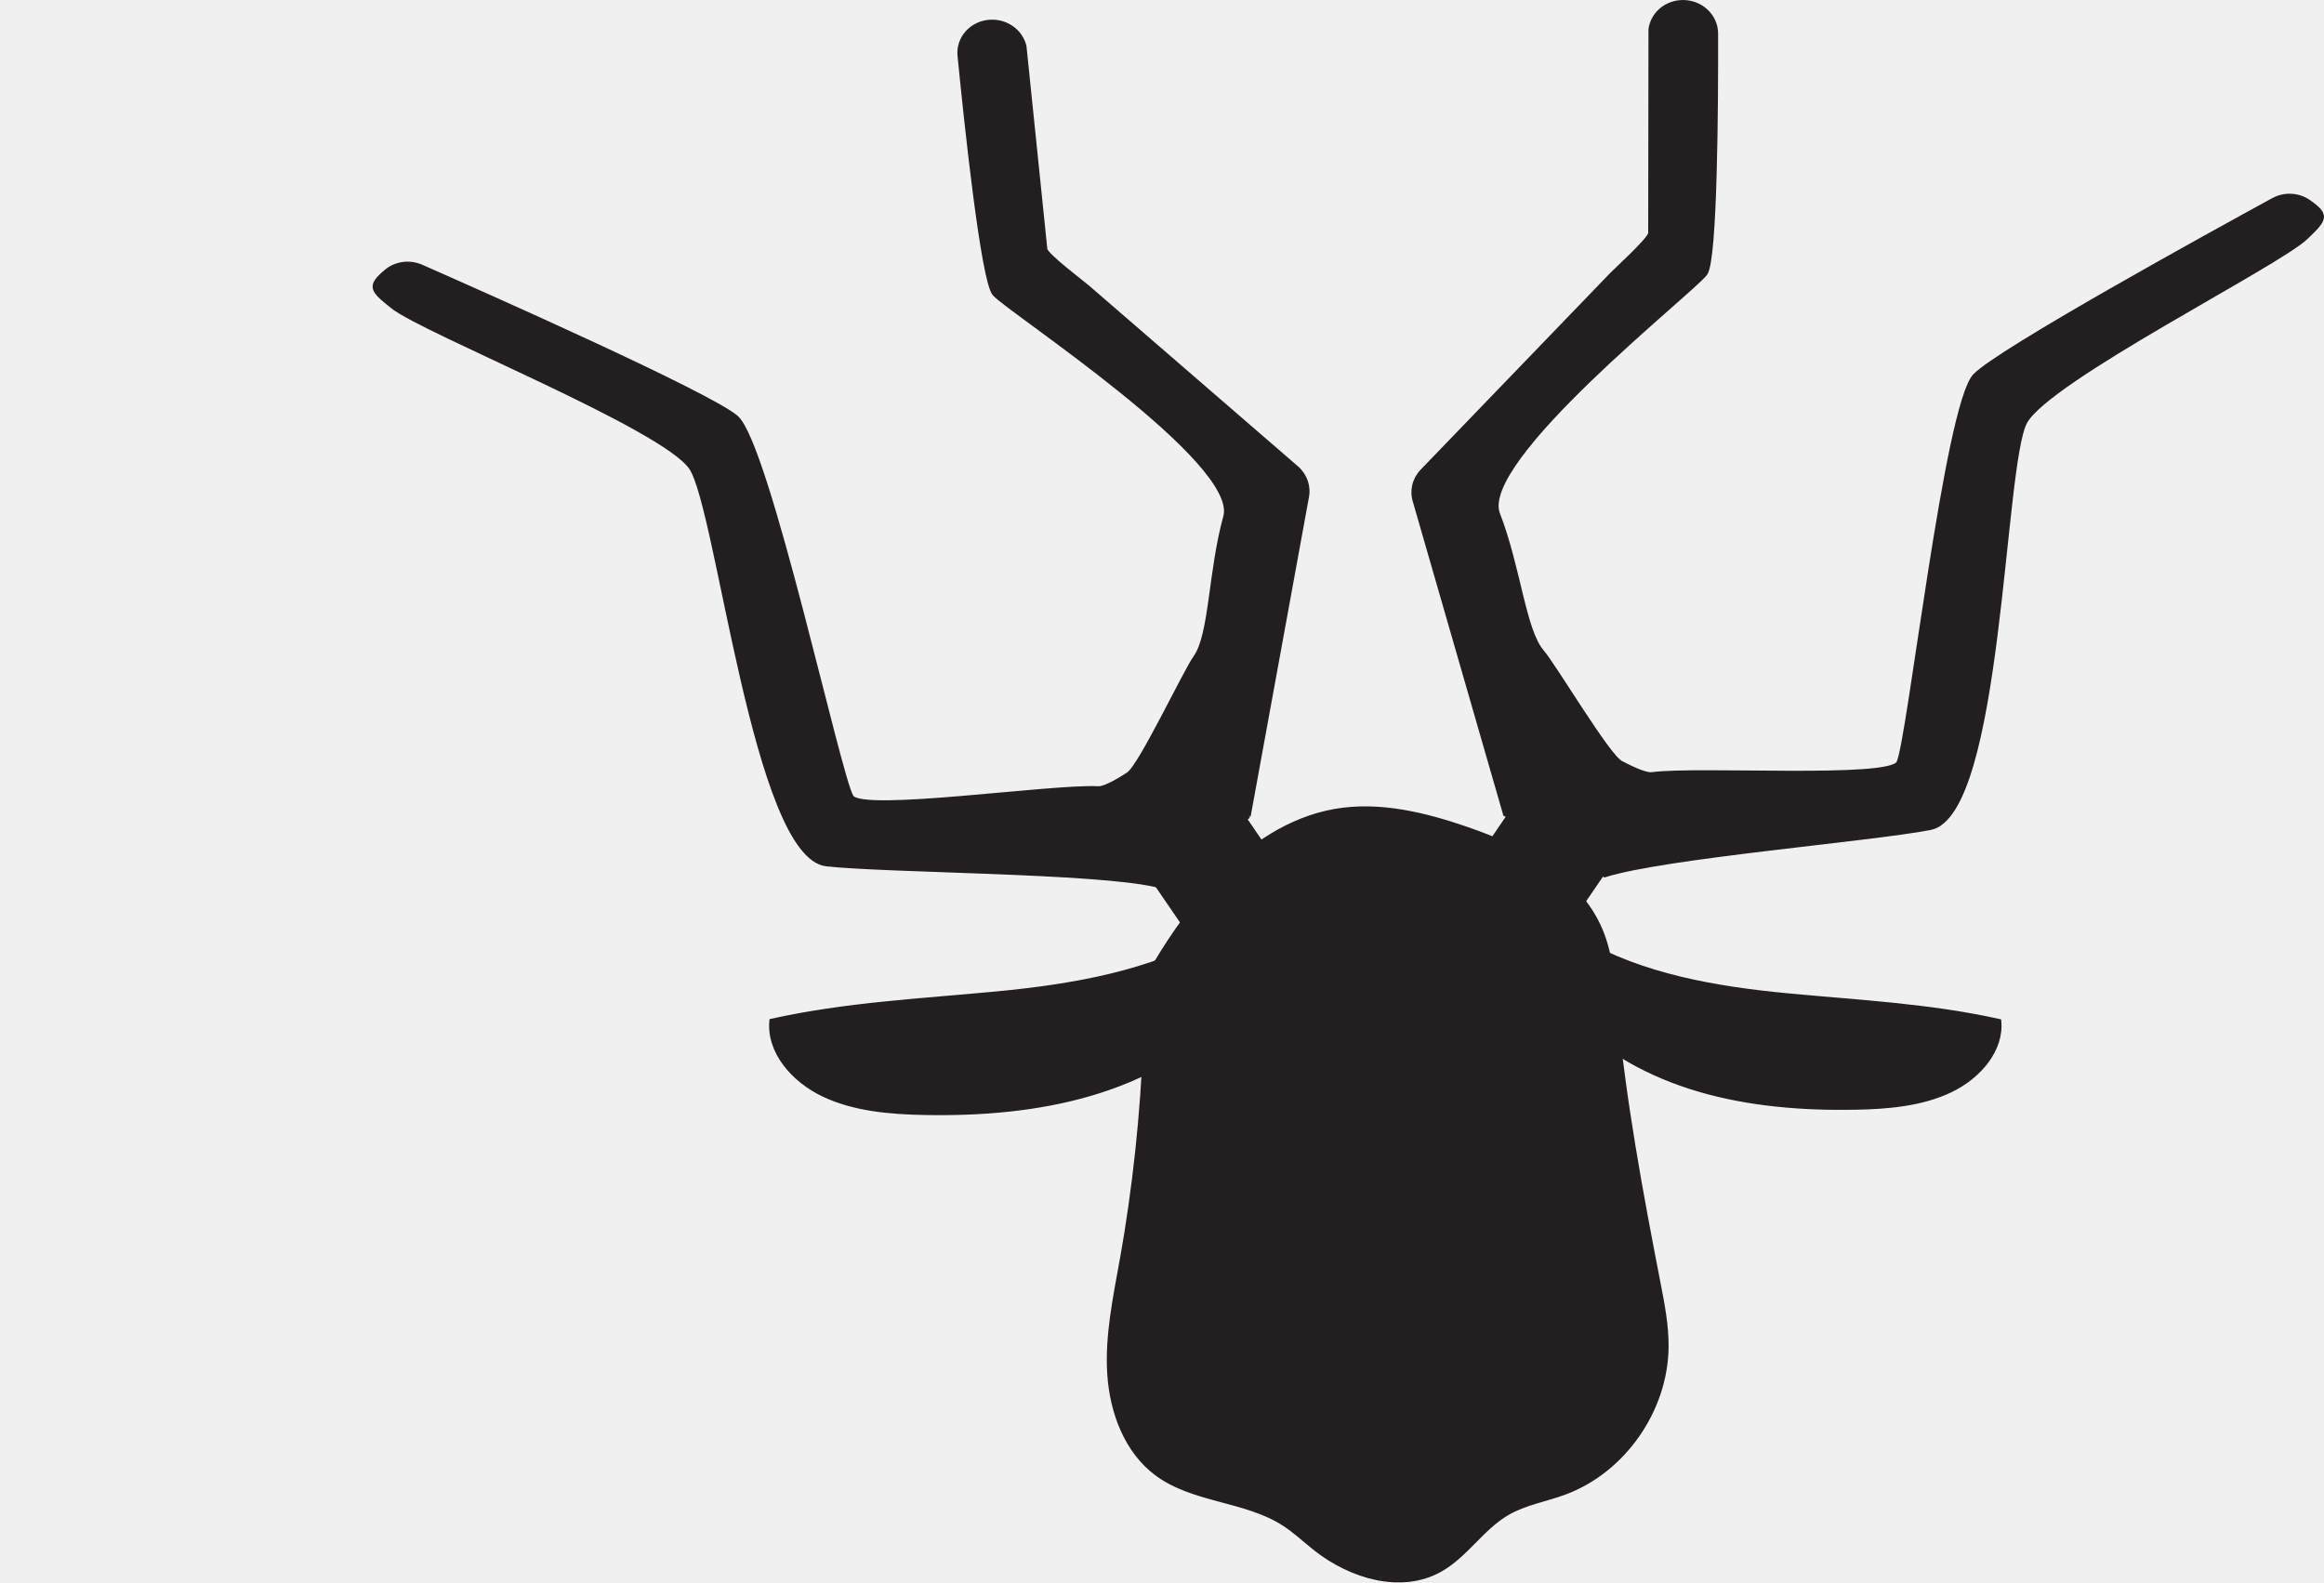
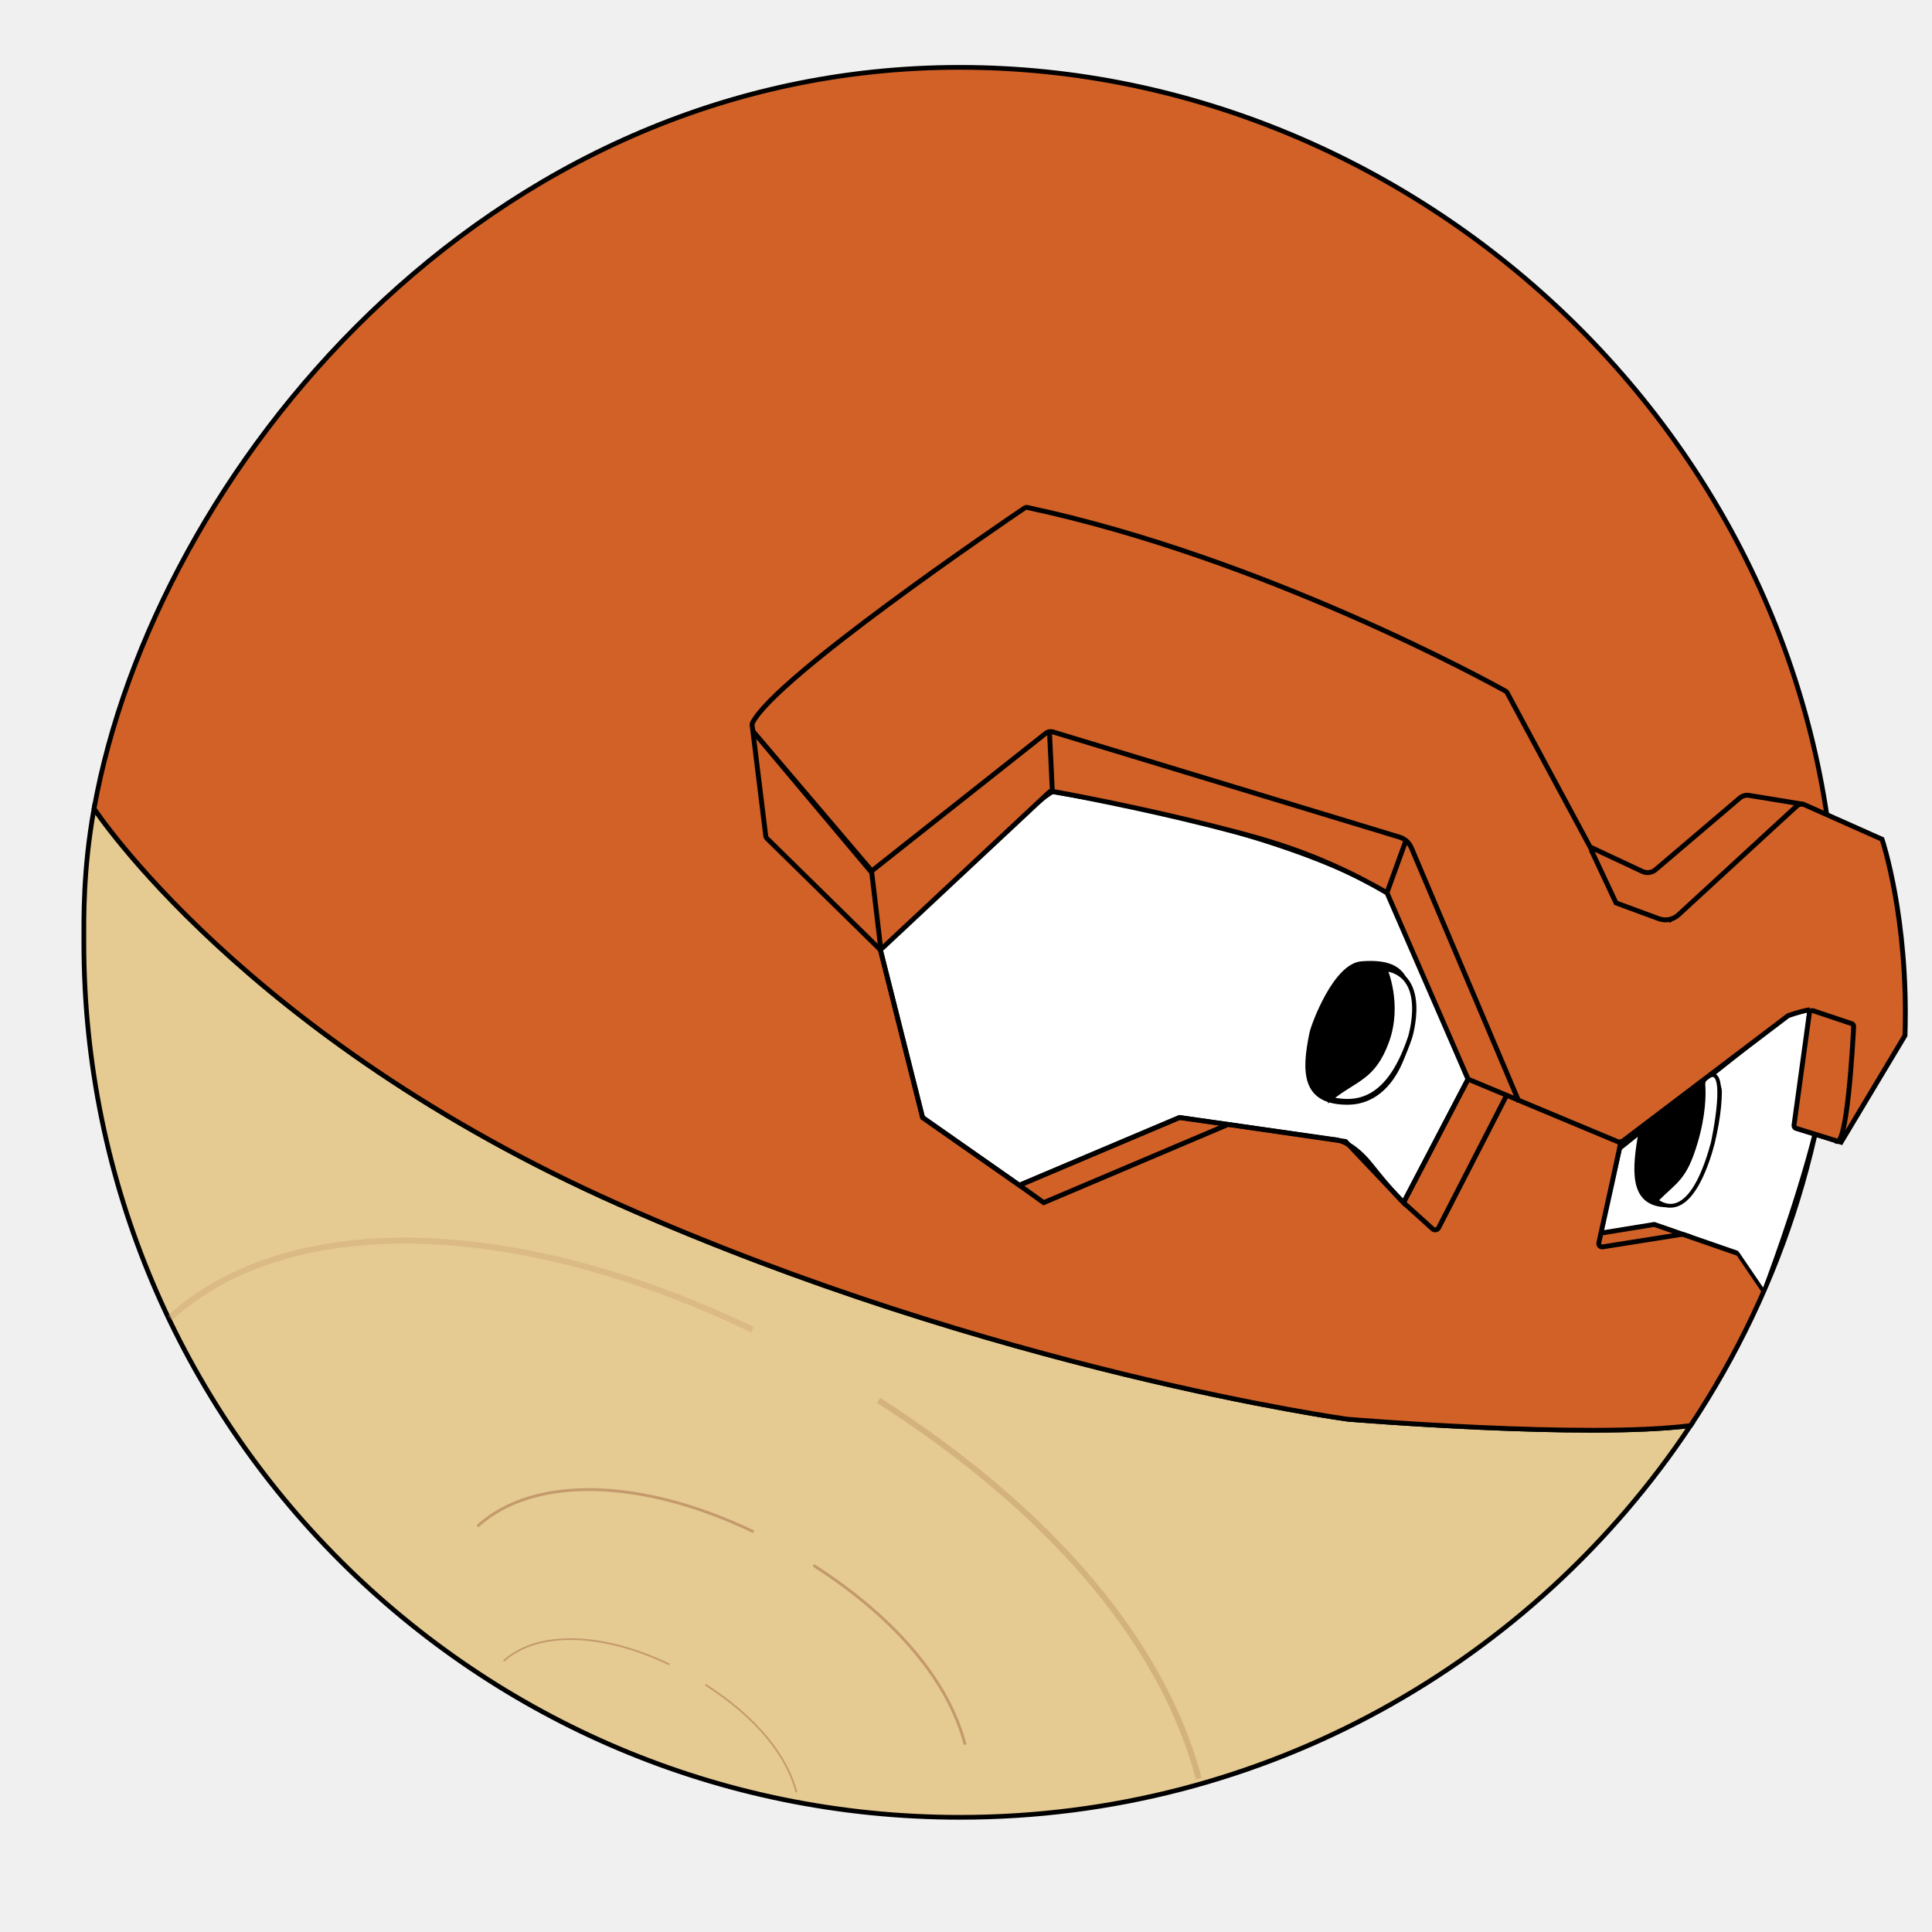
- <svg xmlns="http://www.w3.org/2000/svg" id="Layer_1" data-name="Layer 1" viewBox="0 0 586.7 399.52">
+ <svg xmlns="http://www.w3.org/2000/svg" version="1.1" viewBox="0 0 512 512">
  <defs>
    <style>
-       .cls-1 {
+       .st0, .st1, .st2, .st3, .st4, .st5, .st6, .st7, .st8, .st9, .st10, .st11, .st12, .st13, .st14, .st15, .st16, .st17 {
+         stroke-miterlimit: 10;
+       }
+ 
+       .st0, .st1, .st2, .st4, .st6, .st8, .st9, .st11, .st12, .st13, .st15 {
+         stroke: #000;
+       }
+ 
+       .st0, .st1, .st3, .st5, .st7, .st10, .st14, .st15, .st16, .st17 {
+         fill: none;
+       }
+ 
+       .st0, .st14, .st16 {
+         stroke-width: 1.57px;
+       }
+ 
+       .st1, .st5, .st9 {
+         stroke-width: 1.29px;
+       }
+ 
+       .st2, .st6, .st11 {
+         fill: #fff;
+       }
+ 
+       .st2, .st12 {
+         stroke-width: 1px;
+       }
+ 
+       .st3 {
+         stroke-width: 1.41px;
+       }
+ 
+       .st3, .st5, .st17 {
+         stroke: #ee1c4e;
+       }
+ 
+       .st4, .st8, .st11, .st17 {
+         stroke-width: 1.25px;
+       }
+ 
+       .st4, .st9 {
+         fill: #d16127;
+       }
+ 
+       .st6, .st13 {
+         stroke-width: 1.13px;
+       }
+ 
+       .st7 {
+         stroke-width: .75px;
+       }
+ 
+       .st7, .st10, .st14, .st16 {
+         stroke: #c49a6c;
+       }
+ 
+       .st8 {
+         fill: #e5ca91;
+       }
+ 
+       .st10 {
+         stroke-width: .45px;
+       }
+ 
+       .st18 {
        fill: #231f20;
-         stroke: #231f20;
-         stroke-miterlimit: 10;
+         font-family: MyriadPro-Regular, 'Myriad Pro';
+         font-size: 12px;
+       }
+ 
+       .st14 {
+         opacity: .33;
+       }
+ 
+       .st15 {
+         stroke-width: 1.29px;
+       }
+ 
+       .st16 {
+         opacity: .5;
      }
    </style>
  </defs>
-   <path class="cls-1" d="M283.13,318.34c-1.68,9.46-3.72,18.99-3.1,28.58.61,9.59,4.29,19.48,11.96,25.17,9.3,6.91,22.36,6.38,32.09,12.64,2.9,1.86,5.41,4.27,8.12,6.4,8.87,6.96,21.55,10.76,31.38,5.25,6.47-3.62,10.56-10.58,16.97-14.31,4.42-2.57,9.59-3.41,14.39-5.17,14.88-5.47,25.63-20.81,25.8-36.79.06-5.43-.99-10.81-2.03-16.14-4.47-23.03-8.77-46.13-10.93-69.5-.62-6.67-1.09-13.51-3.69-19.67-5.66-13.43-19.96-20.77-33.64-25.5-10.77-3.72-22.26-6.54-33.48-4.57-11.36,2-21.45,8.8-29.43,17.21-6,6.31-11.23,13.59-15.7,21.08-3.82,6.39-2.46,12.21-2.73,19.53-.69,18.71-2.68,37.37-5.96,55.79Z" />
-   <path class="cls-1" d="M399.38,237.55c15.19,8.76,33.65,11.99,51.75,13.71,18.09,1.72,35.97,2.58,53.6,6.51.71,7.24-5.03,14.07-12.34,17.56-7.3,3.48-15.89,4.21-24.2,4.35-13.23.23-26.61-.85-39.16-4.51-12.55-3.66-24.26-10.03-32.44-19.12" />
-   <path class="cls-1" d="M315.23,206.07l14.69-80.44c.6-2.76-.38-5.63-2.58-7.53l-52.75-45.63c-1.28-1.11-10.3-7.89-10.68-9.5l-5.27-51.27c-.89-3.78-4.51-6.41-8.56-6.23h0c-4.73.21-8.3,4.12-7.85,8.62,1.72,17.45,5.9,56.81,8.79,60.13,3.72,4.27,62.17,42.19,58.3,56.23-3.87,14.04-3.51,29.76-7.56,35.48-2.76,3.91-13.86,27.55-16.97,29.54-1.5.96-5.69,3.62-7.5,3.53-11.89-.61-59.51,6.43-62.28,2.18-3.17-4.85-21.17-88.93-29.1-95.8-6.75-5.84-62.88-30.76-79.51-38.08-2.98-1.31-6.47-.86-8.91,1.19-4.56,3.82-3.62,4.78,1.62,8.96,7.9,6.31,68.35,30.41,75.31,40.64,6.96,10.23,16.16,98.17,34.28,100.14,15.53,1.69,67.73,1.71,83.05,5.24l23.48-17.41Z" />
-   <path class="cls-1" d="M379.95,205.56l-22.76-78.92c-.88-2.7-.19-5.64,1.81-7.71l47.92-49.72c1.16-1.21,9.46-8.7,9.67-10.32l.07-51.48c.51-3.84,3.84-6.75,7.89-6.9h0c4.73-.17,8.68,3.43,8.69,7.95.05,17.52-.13,57.05-2.67,60.59-3.27,4.56-57.65,47.05-52.38,60.72,5.28,13.67,6.51,29.35,11.11,34.72,3.15,3.67,16.58,26.31,19.88,28.05,1.59.83,6.03,3.14,7.82,2.91,11.78-1.57,59.91,1.58,62.25-2.87,2.67-5.09,12.09-90.28,19.3-97.76,6.13-6.36,59.51-35.72,75.33-44.36,2.83-1.55,6.35-1.38,9,.47,4.93,3.44,4.09,4.46-.7,9.05-7.23,6.92-65,35.82-70.89,46.57-5.89,10.75-6.17,99.08-24.02,102.51-15.29,2.94-67.28,7.19-82.18,11.94l-25.14-15.43Z" />
-   <path class="cls-1" d="M306.74,236.21c-16.15,9.31-35.78,12.75-55.02,14.58-19.24,1.83-38.24,2.75-56.99,6.92-.76,7.7,5.35,14.96,13.12,18.67,7.76,3.7,16.89,4.47,25.73,4.63,14.06.25,28.29-.9,41.63-4.8,13.34-3.89,25.8-10.66,34.49-20.33" />
-   <rect class="cls-1" x="290.54" y="207.09" width="33.36" height="27.8" transform="translate(316.23 -157.35) rotate(55.64)" />
-   <rect class="cls-1" x="370.73" y="207.09" width="33.36" height="27.8" transform="translate(788.51 25.94) rotate(124.36)" />
+   <g id="Layer_3">
+     <text class="st18" transform="translate(865.23 -1298.02)">
+       <tspan x="0" y="0">https://legends.arceus.pokemon.com/assets/pokemon/pokemon_voltorb.png</tspan>
+     </text>
+   </g>
+   <g id="Layer_4">
+     <g>
+       <path class="st8" d="M357.2,376.12s-93.74-12.83-193.07-56.9C64.8,275.14,24.92,214.28,24.92,214.28c-2.94,16.37-2.7,29.03-2.7,35.45,0,128.06,103.96,231.88,232.2,231.88,80.83,0,152-41.26,193.59-103.82-27.44,3.55-90.81-1.68-90.81-1.68Z" />
+       <path class="st4" d="M254.43,17.85c-126.61-.06-213.61,108.07-229.5,196.43,0,0,39.88,60.86,139.21,104.93,99.33,44.07,193.07,56.9,193.07,56.9,0,0,63.38,5.23,90.81,1.68,24.39-36.7,38.61-80.72,38.61-128.06,0-129.91-109.33-231.83-232.2-231.88Z" />
+       <path class="st17" d="M659.62,338.87" />
+       <path class="st2" d="M474.24,268.9c-1.88,1.02-22.1,17.27-22.1,17.27l-22.8,18.2-5.1,22.42,14.14-2.3,22.09,7.66,6.9,10.14s33.96-88.06,6.86-73.39Z" />
+       <path class="st12" d="M434.49,301.45c-1.74,10.24-1.6,18,7.57,18s13.75-20.87,13.75-30.04-20.96,9.89-21.32,12.05Z" />
+       <path class="st17" d="M32.02,212.69" />
+       <path class="st11" d="M233.31,251.72l11.18,44.43,25.65,17.95,42.43-17.95,40.62,5.78s4.6-.16,10.2,6.91,8.55,9.87,8.55,9.87l17.1-32.73-20.78-48.9s-21.43-15.95-88.53-27.14c0,0,3.29-7.02-46.43,41.77Z" />
+       <path class="st13" d="M347.59,273.76c-2.19,10.49-2.02,18.44,9.53,18.44s16.57-13.64,16.57-23.04-1.33-14.72-12.83-13.84c-7.02.54-12.8,16.23-13.27,18.44Z" />
+       <path class="st6" d="M352.51,291.25c5.26,1.07,14.89,2.5,21.17-16.34,0,0,5.14-16.41-6.62-18.15,0,0,4.11,9.33.49,19.24-3.62,9.91-8.38,9.82-15.04,15.25Z" />
+       <path class="st2" d="M438.86,318.15c.6.15,8.73,7.98,15.03-15.23,0,0,4.84-22.24-1.67-17.29-.96.73-.82,1.77-.78,2.28.13,2.11.15,7.48-2.05,14.88-2.88,9.67-5.22,10.06-10.52,15.36Z" />
+       <path class="st9" d="M480.44,306.22" />
+       <path class="st0" d="M-177.18,505.07c-1.25,2.34-2.61,4.65-4.08,6.93" />
+       <path class="st0" d="M-177.18,505.07" />
+       <path class="st16" d="M232.84,371.1c47.89,30.76,75.82,65.96,84.85,100.27" />
+       <path class="st14" d="M45,349.28c31.59-28.79,92.17-26.8,154.42,3.1" />
+       <path class="st7" d="M215.56,414.81c22.7,14.58,35.93,31.26,40.21,47.52" />
+       <path class="st7" d="M126.54,404.47c14.97-13.65,43.68-12.7,73.18,1.47" />
+       <path class="st10" d="M186.92,446.43c13.63,8.76,21.58,18.78,24.15,28.54" />
+       <path class="st10" d="M133.45,440.22c8.99-8.2,26.24-7.63,43.96.88" />
+       <path class="st9" d="M479.64,267.56l-3.47,31.48,11.73,3.66,16.94-28.28c.99-31.08-6.08-52.01-6.08-52.01l-20.47-9.11c-.75-.33-1.63-.2-2.24.35l-33.53,30.13-13.05-4.4c-.59-.2-1.05-.65-1.25-1.24l-3.07-6.7-25.76-47.9c-.09-.16-.21-.29-.37-.37-4.2-2.34-64.1-35.3-126.76-48.68-.26-.05-.53,0-.74.14-5.12,3.46-66.12,44.86-72.12,56.97-.08.17-.11.35-.08.54l3.62,29.45c.03.22.13.42.28.57l29.45,28.92c.37.36.95.37,1.33.02,14.68-13.72,29.35-27.44,44.03-41.16.22-.21.52-.3.82-.24,12.51,2.31,30.08,5.87,48.52,10.74,7.66,2.02,15.56,4.3,25.16,8.52,6.23,2.74,11.25,5.46,14.77,7.49.18.1.31.26.39.44,7.07,16.25,14.15,32.5,21.22,48.75.1.23.28.41.51.5l39.5,16.5c.32.13.69.08.97-.13l43.96-33.33s2.83-1.08,5.8-1.6" />
+       <path class="st5" d="M277.66,206.55" />
+       <path class="st1" d="M367.55,236.59l5.15-14.17-5.15,14.17Z" />
+       <line class="st1" x1="278.88" y1="209.6" x2="278.1" y2="193.49" />
+       <path class="st15" d="M233.46,251.8l-2.5-21.08-31.54-37.07,31.38,37.34,46.31-36.64c.56-.44,1.29-.58,1.97-.37l91.79,27.86c1.42.43,2.58,1.47,3.16,2.84l28.52,67.3" />
+       <path class="st1" d="M389.05,285.98l-17.1,32.73-15.36-16.2-31.14-4.52-48.86,20.72-6.44-4.6-25.65-17.95c-3.73-14.81-7.46-29.62-11.18-44.43" />
+       <polyline class="st1" points="270.15 314.1 312.58 296.15 325.45 297.99" />
+       <path class="st1" d="M371.95,318.71l7.71,6.96c.5.45,1.28.3,1.59-.29l18.03-35.13" />
+       <path class="st3" d="M430.72,302.8" />
+       <path class="st1" d="M424.25,326.79l14.14-2.3,7.47,2.59-21.13,3.35c-.63.1-1.16-.46-1.02-1.08,1.3-5.85,6.53-29.5,5.72-26.55" />
+       <line class="st1" x1="445.86" y1="327.08" x2="460.48" y2="332.14" />
+       <path class="st9" d="M550.03,278.12" />
+       <path class="st9" d="M421.68,224.59l13.56,6.35c1.16.54,2.53.36,3.5-.47l22.32-18.99c.69-.58,1.59-.84,2.48-.69l13.29,2.18-32.02,29.46c-1.41,1.3-3.43,1.69-5.22,1.03l-11.33-4.18-6.58-14.03" />
+       <path class="st9" d="M480.49,267.85l10.24,3.43c.32.11.53.4.51.74-.22,4.42-1.82,33.66-4.87,30.21l-10.42-3.22c-.35-.11-.57-.45-.52-.81l4.08-29.74c.06-.46.53-.75.98-.61Z" />
+     </g>
+   </g>
</svg>
